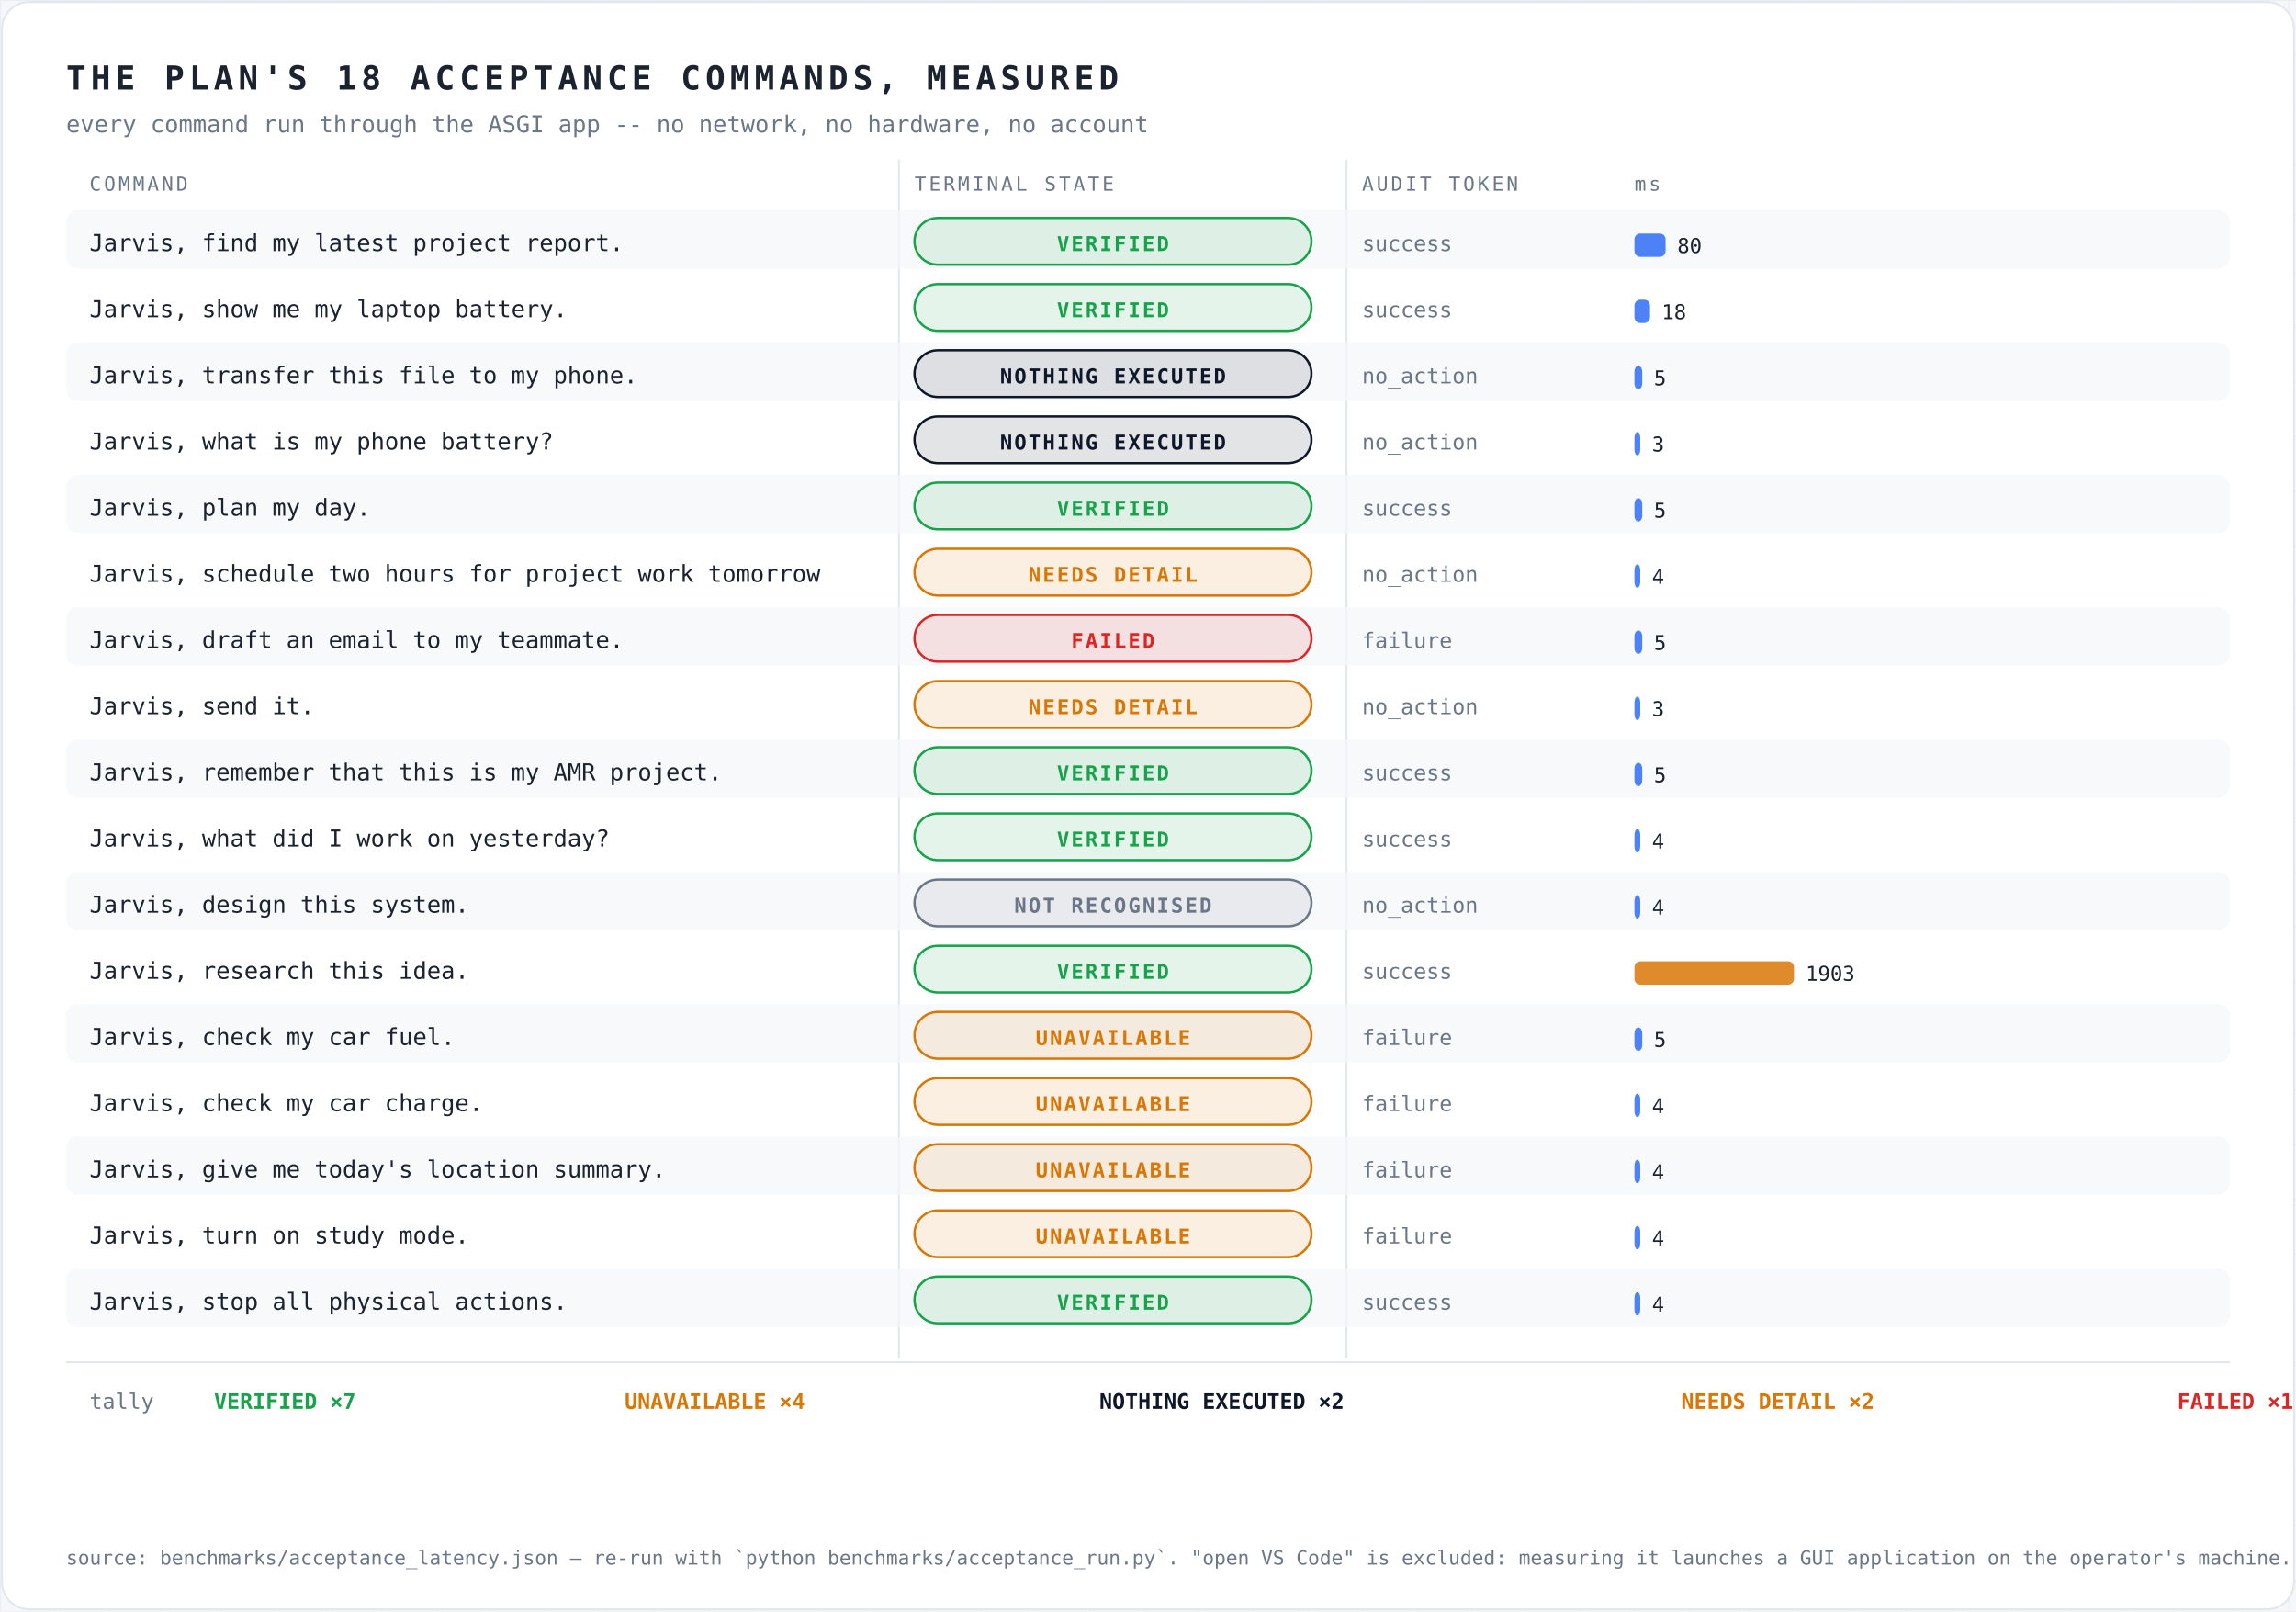
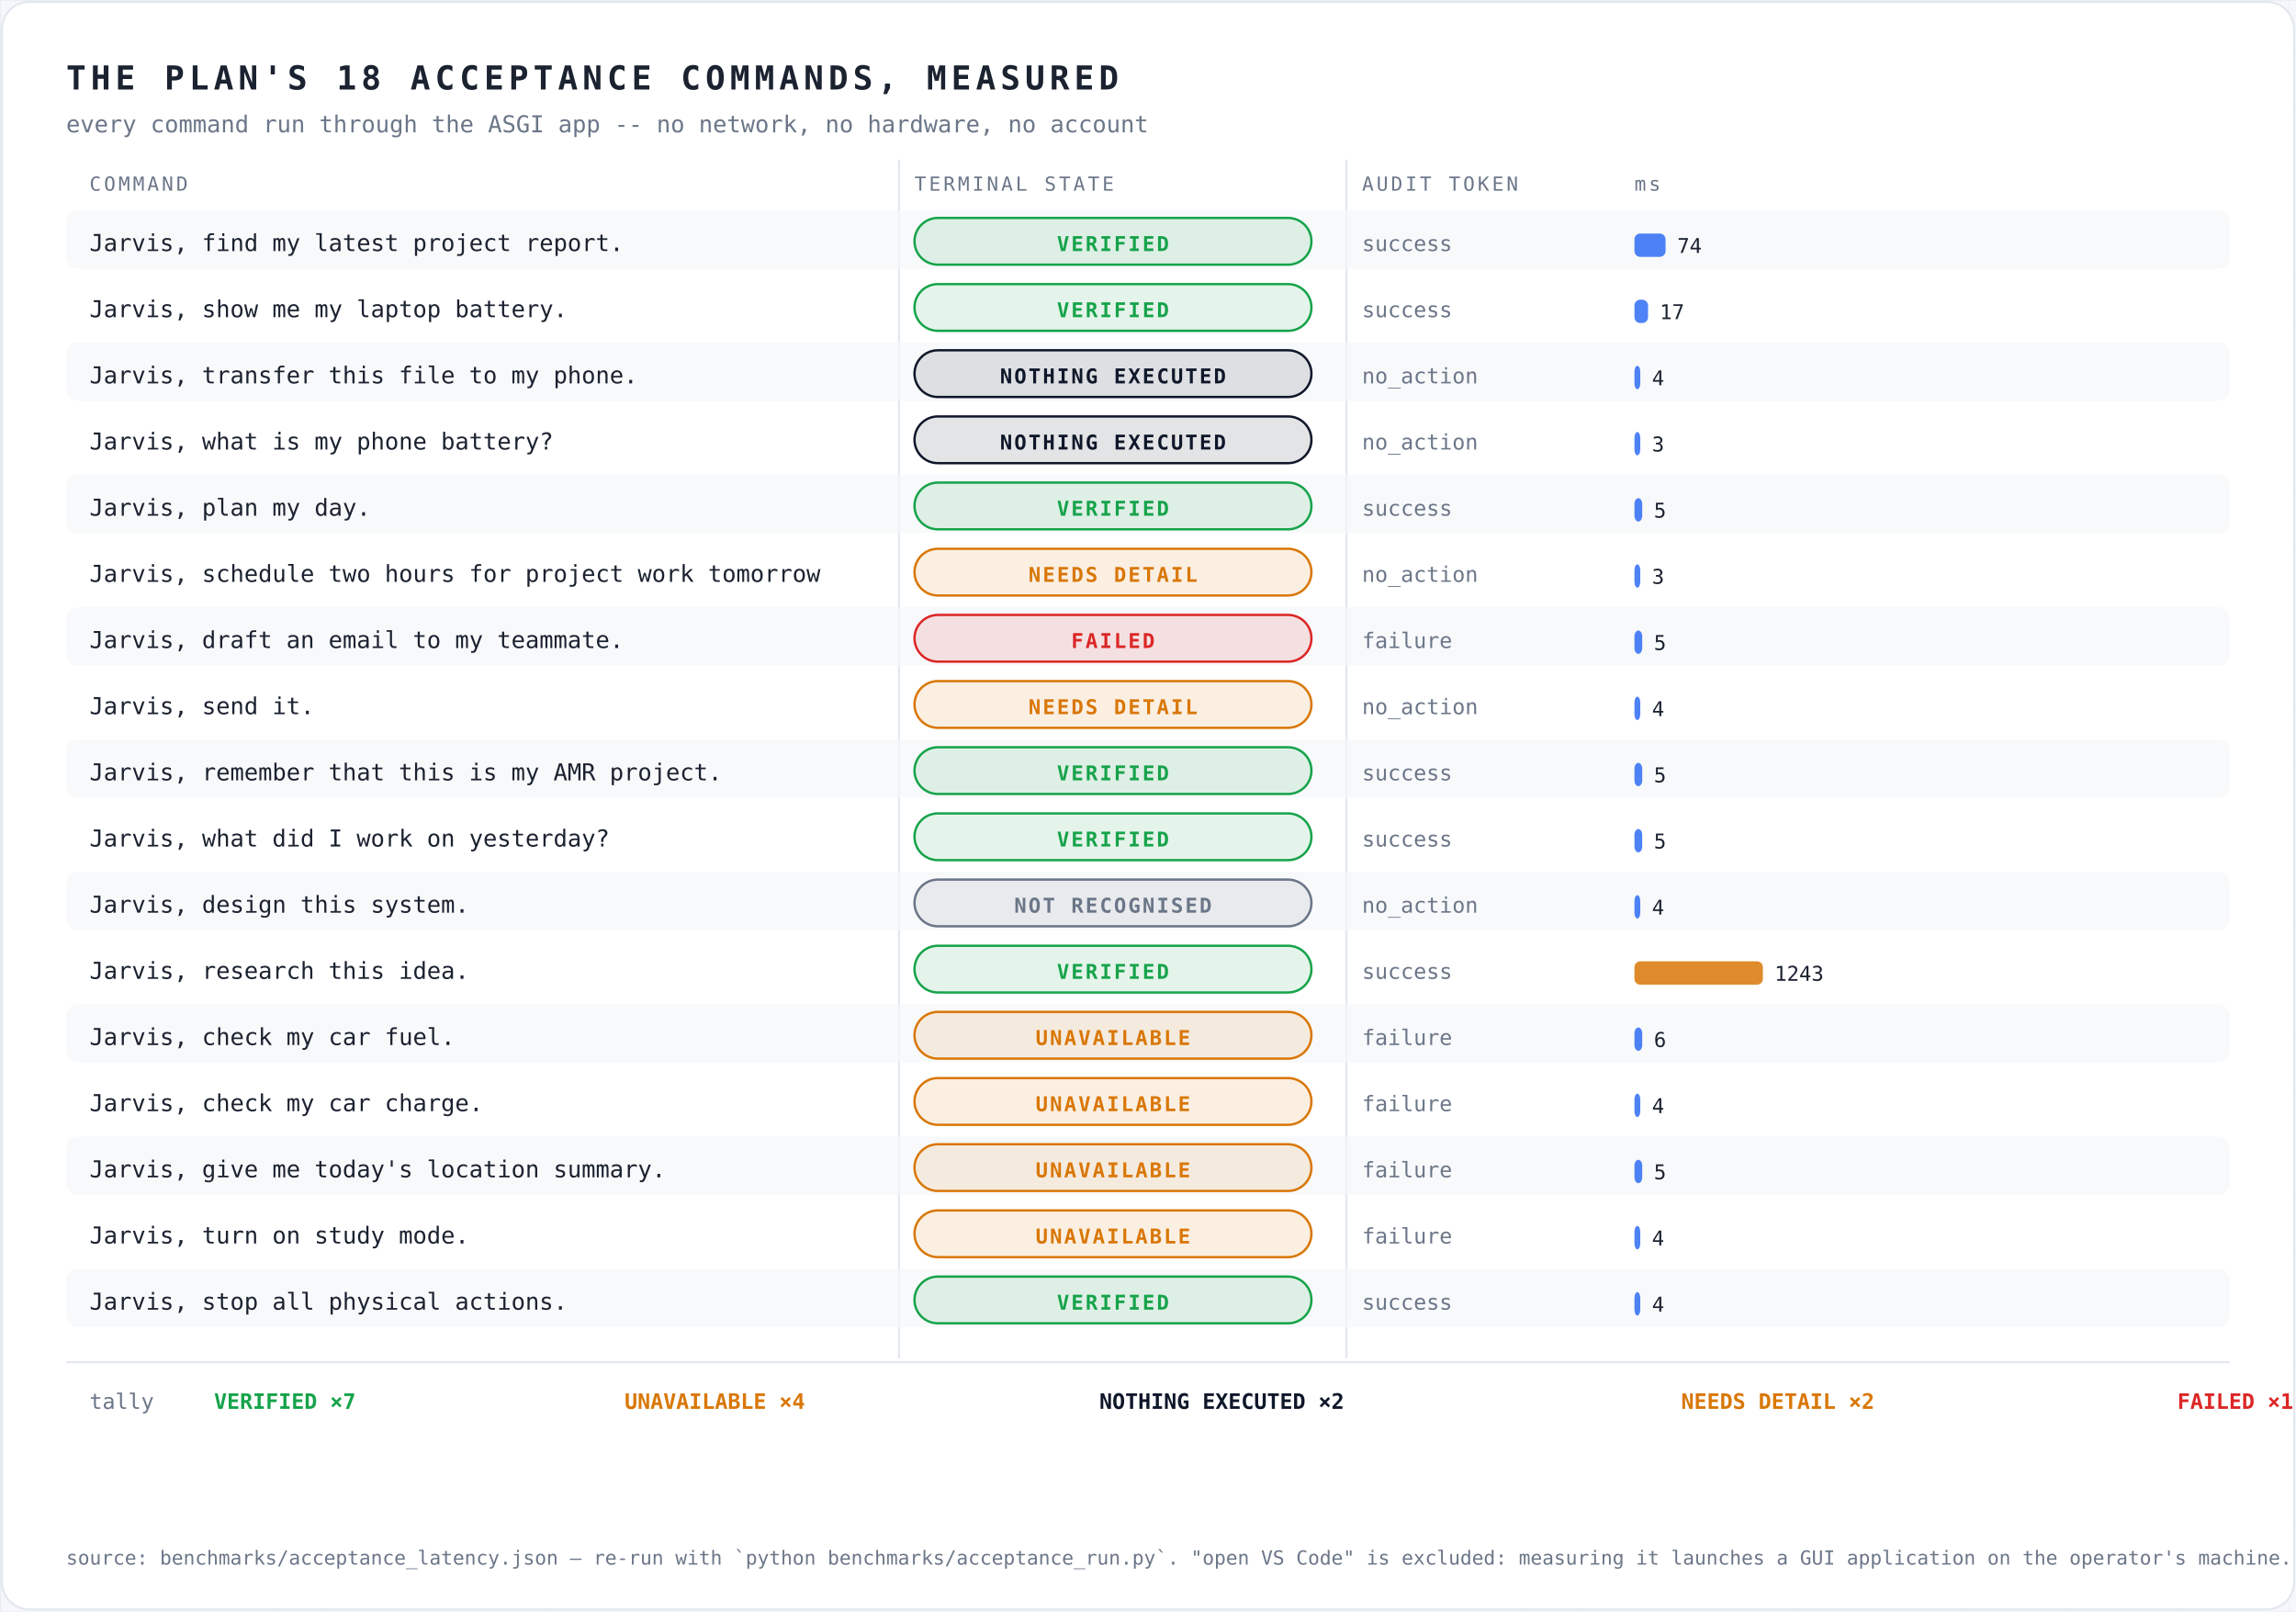
<svg xmlns="http://www.w3.org/2000/svg" width="1180" height="828" viewBox="0 0 1180 828" role="img" aria-label="THE PLAN'S 18 ACCEPTANCE COMMANDS, MEASURED: every command run through the ASGI app -- no network, no hardware, no account">
  <defs>
    <pattern id="grid" width="28" height="28" patternUnits="userSpaceOnUse">
      <path d="M28 0H0v28" fill="none" stroke="#e2e7ef" stroke-width="1" />
    </pattern>
  </defs>
  <rect width="100%" height="100%" fill="#f5f7fa" />
  <rect width="100%" height="100%" fill="url(#grid)" opacity=".55" />
  <rect x="1" y="1" width="1178" height="826" rx="14" fill="#ffffff" stroke="#e2e7ef" />
  <text x="34" y="46" font-family="ui-monospace, 'SF Mono', Menlo, Consolas, monospace" font-size="17" font-weight="700" letter-spacing="2.4" fill="#1b2230">THE PLAN'S 18 ACCEPTANCE COMMANDS, MEASURED</text>
  <text x="34" y="68" font-family="ui-monospace, 'SF Mono', Menlo, Consolas, monospace" font-size="12" fill="#6b7688">every command run through the ASGI app -- no network, no hardware, no account</text>
  <text x="46" y="98" font-family="ui-monospace, 'SF Mono', Menlo, Consolas, monospace" font-size="10" letter-spacing="1.4" fill="#6b7688">COMMAND</text>
  <text x="470" y="98" font-family="ui-monospace, 'SF Mono', Menlo, Consolas, monospace" font-size="10" letter-spacing="1.4" fill="#6b7688">TERMINAL STATE</text>
  <text x="700" y="98" font-family="ui-monospace, 'SF Mono', Menlo, Consolas, monospace" font-size="10" letter-spacing="1.4" fill="#6b7688">AUDIT TOKEN</text>
  <text x="840" y="98" font-family="ui-monospace, 'SF Mono', Menlo, Consolas, monospace" font-size="10" letter-spacing="1.4" fill="#6b7688">ms</text>
  <line x1="462" y1="82" x2="462" y2="698" stroke="#e2e7ef" />
  <line x1="692" y1="82" x2="692" y2="698" stroke="#e2e7ef" />
  <rect x="34" y="108" width="1112" height="30" rx="6" fill="#f5f7fa" opacity=".7" />
  <text x="46" y="129" font-family="ui-monospace, 'SF Mono', Menlo, Consolas, monospace" font-size="12" fill="#1b2230">Jarvis, find my latest project report.</text>
  <rect x="470" y="112" width="204" height="24" rx="12" fill="#16a34a" opacity=".12" />
  <rect x="470" y="112" width="204" height="24" rx="12" fill="none" stroke="#16a34a" stroke-width="1.2" />
  <text x="572.0" y="129" text-anchor="middle" font-family="ui-monospace, 'SF Mono', Menlo, Consolas, monospace" font-size="10.5" font-weight="700" letter-spacing="1" fill="#16a34a">VERIFIED</text>
  <text x="700" y="129" font-family="ui-monospace, 'SF Mono', Menlo, Consolas, monospace" font-size="11" fill="#6b7688">success</text>
  <rect x="840" y="120" width="16" height="12" rx="3" fill="#2f6df6" opacity=".85" />
-   <text x="862" y="130" font-family="ui-monospace, 'SF Mono', Menlo, Consolas, monospace" font-size="10.5" fill="#1b2230">80</text>
+   <text x="862" y="130" font-family="ui-monospace, 'SF Mono', Menlo, Consolas, monospace" font-size="10.5" fill="#1b2230">74</text>
  <text x="46" y="163" font-family="ui-monospace, 'SF Mono', Menlo, Consolas, monospace" font-size="12" fill="#1b2230">Jarvis, show me my laptop battery.</text>
  <rect x="470" y="146" width="204" height="24" rx="12" fill="#16a34a" opacity=".12" />
  <rect x="470" y="146" width="204" height="24" rx="12" fill="none" stroke="#16a34a" stroke-width="1.2" />
  <text x="572.0" y="163" text-anchor="middle" font-family="ui-monospace, 'SF Mono', Menlo, Consolas, monospace" font-size="10.5" font-weight="700" letter-spacing="1" fill="#16a34a">VERIFIED</text>
  <text x="700" y="163" font-family="ui-monospace, 'SF Mono', Menlo, Consolas, monospace" font-size="11" fill="#6b7688">success</text>
-   <rect x="840" y="154" width="8" height="12" rx="3" fill="#2f6df6" opacity=".85" />
-   <text x="854" y="164" font-family="ui-monospace, 'SF Mono', Menlo, Consolas, monospace" font-size="10.5" fill="#1b2230">18</text>
+   <rect x="840" y="154" width="7" height="12" rx="3" fill="#2f6df6" opacity=".85" />
+   <text x="853" y="164" font-family="ui-monospace, 'SF Mono', Menlo, Consolas, monospace" font-size="10.5" fill="#1b2230">17</text>
  <rect x="34" y="176" width="1112" height="30" rx="6" fill="#f5f7fa" opacity=".7" />
  <text x="46" y="197" font-family="ui-monospace, 'SF Mono', Menlo, Consolas, monospace" font-size="12" fill="#1b2230">Jarvis, transfer this file to my phone.</text>
  <rect x="470" y="180" width="204" height="24" rx="12" fill="#0f172a" opacity=".12" />
  <rect x="470" y="180" width="204" height="24" rx="12" fill="none" stroke="#0f172a" stroke-width="1.2" />
  <text x="572.0" y="197" text-anchor="middle" font-family="ui-monospace, 'SF Mono', Menlo, Consolas, monospace" font-size="10.5" font-weight="700" letter-spacing="1" fill="#0f172a">NOTHING EXECUTED</text>
  <text x="700" y="197" font-family="ui-monospace, 'SF Mono', Menlo, Consolas, monospace" font-size="11" fill="#6b7688">no_action</text>
-   <rect x="840" y="188" width="4" height="12" rx="3" fill="#2f6df6" opacity=".85" />
-   <text x="850" y="198" font-family="ui-monospace, 'SF Mono', Menlo, Consolas, monospace" font-size="10.5" fill="#1b2230">5</text>
+   <rect x="840" y="188" width="3" height="12" rx="3" fill="#2f6df6" opacity=".85" />
+   <text x="849" y="198" font-family="ui-monospace, 'SF Mono', Menlo, Consolas, monospace" font-size="10.5" fill="#1b2230">4</text>
  <text x="46" y="231" font-family="ui-monospace, 'SF Mono', Menlo, Consolas, monospace" font-size="12" fill="#1b2230">Jarvis, what is my phone battery?</text>
  <rect x="470" y="214" width="204" height="24" rx="12" fill="#0f172a" opacity=".12" />
  <rect x="470" y="214" width="204" height="24" rx="12" fill="none" stroke="#0f172a" stroke-width="1.2" />
  <text x="572.0" y="231" text-anchor="middle" font-family="ui-monospace, 'SF Mono', Menlo, Consolas, monospace" font-size="10.5" font-weight="700" letter-spacing="1" fill="#0f172a">NOTHING EXECUTED</text>
  <text x="700" y="231" font-family="ui-monospace, 'SF Mono', Menlo, Consolas, monospace" font-size="11" fill="#6b7688">no_action</text>
  <rect x="840" y="222" width="3" height="12" rx="3" fill="#2f6df6" opacity=".85" />
  <text x="849" y="232" font-family="ui-monospace, 'SF Mono', Menlo, Consolas, monospace" font-size="10.5" fill="#1b2230">3</text>
  <rect x="34" y="244" width="1112" height="30" rx="6" fill="#f5f7fa" opacity=".7" />
  <text x="46" y="265" font-family="ui-monospace, 'SF Mono', Menlo, Consolas, monospace" font-size="12" fill="#1b2230">Jarvis, plan my day.</text>
  <rect x="470" y="248" width="204" height="24" rx="12" fill="#16a34a" opacity=".12" />
  <rect x="470" y="248" width="204" height="24" rx="12" fill="none" stroke="#16a34a" stroke-width="1.2" />
  <text x="572.0" y="265" text-anchor="middle" font-family="ui-monospace, 'SF Mono', Menlo, Consolas, monospace" font-size="10.5" font-weight="700" letter-spacing="1" fill="#16a34a">VERIFIED</text>
  <text x="700" y="265" font-family="ui-monospace, 'SF Mono', Menlo, Consolas, monospace" font-size="11" fill="#6b7688">success</text>
  <rect x="840" y="256" width="4" height="12" rx="3" fill="#2f6df6" opacity=".85" />
  <text x="850" y="266" font-family="ui-monospace, 'SF Mono', Menlo, Consolas, monospace" font-size="10.5" fill="#1b2230">5</text>
  <text x="46" y="299" font-family="ui-monospace, 'SF Mono', Menlo, Consolas, monospace" font-size="12" fill="#1b2230">Jarvis, schedule two hours for project work tomorrow</text>
  <rect x="470" y="282" width="204" height="24" rx="12" fill="#d97706" opacity=".12" />
  <rect x="470" y="282" width="204" height="24" rx="12" fill="none" stroke="#d97706" stroke-width="1.2" />
  <text x="572.0" y="299" text-anchor="middle" font-family="ui-monospace, 'SF Mono', Menlo, Consolas, monospace" font-size="10.5" font-weight="700" letter-spacing="1" fill="#d97706">NEEDS DETAIL</text>
  <text x="700" y="299" font-family="ui-monospace, 'SF Mono', Menlo, Consolas, monospace" font-size="11" fill="#6b7688">no_action</text>
  <rect x="840" y="290" width="3" height="12" rx="3" fill="#2f6df6" opacity=".85" />
-   <text x="849" y="300" font-family="ui-monospace, 'SF Mono', Menlo, Consolas, monospace" font-size="10.5" fill="#1b2230">4</text>
+   <text x="849" y="300" font-family="ui-monospace, 'SF Mono', Menlo, Consolas, monospace" font-size="10.5" fill="#1b2230">3</text>
  <rect x="34" y="312" width="1112" height="30" rx="6" fill="#f5f7fa" opacity=".7" />
  <text x="46" y="333" font-family="ui-monospace, 'SF Mono', Menlo, Consolas, monospace" font-size="12" fill="#1b2230">Jarvis, draft an email to my teammate.</text>
  <rect x="470" y="316" width="204" height="24" rx="12" fill="#dc2626" opacity=".12" />
  <rect x="470" y="316" width="204" height="24" rx="12" fill="none" stroke="#dc2626" stroke-width="1.2" />
  <text x="572.0" y="333" text-anchor="middle" font-family="ui-monospace, 'SF Mono', Menlo, Consolas, monospace" font-size="10.5" font-weight="700" letter-spacing="1" fill="#dc2626">FAILED</text>
  <text x="700" y="333" font-family="ui-monospace, 'SF Mono', Menlo, Consolas, monospace" font-size="11" fill="#6b7688">failure</text>
  <rect x="840" y="324" width="4" height="12" rx="3" fill="#2f6df6" opacity=".85" />
  <text x="850" y="334" font-family="ui-monospace, 'SF Mono', Menlo, Consolas, monospace" font-size="10.5" fill="#1b2230">5</text>
  <text x="46" y="367" font-family="ui-monospace, 'SF Mono', Menlo, Consolas, monospace" font-size="12" fill="#1b2230">Jarvis, send it.</text>
  <rect x="470" y="350" width="204" height="24" rx="12" fill="#d97706" opacity=".12" />
  <rect x="470" y="350" width="204" height="24" rx="12" fill="none" stroke="#d97706" stroke-width="1.2" />
  <text x="572.0" y="367" text-anchor="middle" font-family="ui-monospace, 'SF Mono', Menlo, Consolas, monospace" font-size="10.5" font-weight="700" letter-spacing="1" fill="#d97706">NEEDS DETAIL</text>
  <text x="700" y="367" font-family="ui-monospace, 'SF Mono', Menlo, Consolas, monospace" font-size="11" fill="#6b7688">no_action</text>
  <rect x="840" y="358" width="3" height="12" rx="3" fill="#2f6df6" opacity=".85" />
-   <text x="849" y="368" font-family="ui-monospace, 'SF Mono', Menlo, Consolas, monospace" font-size="10.5" fill="#1b2230">3</text>
+   <text x="849" y="368" font-family="ui-monospace, 'SF Mono', Menlo, Consolas, monospace" font-size="10.5" fill="#1b2230">4</text>
  <rect x="34" y="380" width="1112" height="30" rx="6" fill="#f5f7fa" opacity=".7" />
  <text x="46" y="401" font-family="ui-monospace, 'SF Mono', Menlo, Consolas, monospace" font-size="12" fill="#1b2230">Jarvis, remember that this is my AMR project.</text>
  <rect x="470" y="384" width="204" height="24" rx="12" fill="#16a34a" opacity=".12" />
  <rect x="470" y="384" width="204" height="24" rx="12" fill="none" stroke="#16a34a" stroke-width="1.2" />
  <text x="572.0" y="401" text-anchor="middle" font-family="ui-monospace, 'SF Mono', Menlo, Consolas, monospace" font-size="10.5" font-weight="700" letter-spacing="1" fill="#16a34a">VERIFIED</text>
  <text x="700" y="401" font-family="ui-monospace, 'SF Mono', Menlo, Consolas, monospace" font-size="11" fill="#6b7688">success</text>
  <rect x="840" y="392" width="4" height="12" rx="3" fill="#2f6df6" opacity=".85" />
  <text x="850" y="402" font-family="ui-monospace, 'SF Mono', Menlo, Consolas, monospace" font-size="10.5" fill="#1b2230">5</text>
  <text x="46" y="435" font-family="ui-monospace, 'SF Mono', Menlo, Consolas, monospace" font-size="12" fill="#1b2230">Jarvis, what did I work on yesterday?</text>
  <rect x="470" y="418" width="204" height="24" rx="12" fill="#16a34a" opacity=".12" />
  <rect x="470" y="418" width="204" height="24" rx="12" fill="none" stroke="#16a34a" stroke-width="1.2" />
  <text x="572.0" y="435" text-anchor="middle" font-family="ui-monospace, 'SF Mono', Menlo, Consolas, monospace" font-size="10.5" font-weight="700" letter-spacing="1" fill="#16a34a">VERIFIED</text>
  <text x="700" y="435" font-family="ui-monospace, 'SF Mono', Menlo, Consolas, monospace" font-size="11" fill="#6b7688">success</text>
-   <rect x="840" y="426" width="3" height="12" rx="3" fill="#2f6df6" opacity=".85" />
-   <text x="849" y="436" font-family="ui-monospace, 'SF Mono', Menlo, Consolas, monospace" font-size="10.5" fill="#1b2230">4</text>
+   <rect x="840" y="426" width="4" height="12" rx="3" fill="#2f6df6" opacity=".85" />
+   <text x="850" y="436" font-family="ui-monospace, 'SF Mono', Menlo, Consolas, monospace" font-size="10.5" fill="#1b2230">5</text>
  <rect x="34" y="448" width="1112" height="30" rx="6" fill="#f5f7fa" opacity=".7" />
  <text x="46" y="469" font-family="ui-monospace, 'SF Mono', Menlo, Consolas, monospace" font-size="12" fill="#1b2230">Jarvis, design this system.</text>
  <rect x="470" y="452" width="204" height="24" rx="12" fill="#6b7688" opacity=".12" />
  <rect x="470" y="452" width="204" height="24" rx="12" fill="none" stroke="#6b7688" stroke-width="1.2" />
  <text x="572.0" y="469" text-anchor="middle" font-family="ui-monospace, 'SF Mono', Menlo, Consolas, monospace" font-size="10.5" font-weight="700" letter-spacing="1" fill="#6b7688">NOT RECOGNISED</text>
  <text x="700" y="469" font-family="ui-monospace, 'SF Mono', Menlo, Consolas, monospace" font-size="11" fill="#6b7688">no_action</text>
  <rect x="840" y="460" width="3" height="12" rx="3" fill="#2f6df6" opacity=".85" />
  <text x="849" y="470" font-family="ui-monospace, 'SF Mono', Menlo, Consolas, monospace" font-size="10.5" fill="#1b2230">4</text>
  <text x="46" y="503" font-family="ui-monospace, 'SF Mono', Menlo, Consolas, monospace" font-size="12" fill="#1b2230">Jarvis, research this idea.</text>
  <rect x="470" y="486" width="204" height="24" rx="12" fill="#16a34a" opacity=".12" />
  <rect x="470" y="486" width="204" height="24" rx="12" fill="none" stroke="#16a34a" stroke-width="1.2" />
  <text x="572.0" y="503" text-anchor="middle" font-family="ui-monospace, 'SF Mono', Menlo, Consolas, monospace" font-size="10.5" font-weight="700" letter-spacing="1" fill="#16a34a">VERIFIED</text>
  <text x="700" y="503" font-family="ui-monospace, 'SF Mono', Menlo, Consolas, monospace" font-size="11" fill="#6b7688">success</text>
-   <rect x="840" y="494" width="82" height="12" rx="3" fill="#d97706" opacity=".85" />
-   <text x="928" y="504" font-family="ui-monospace, 'SF Mono', Menlo, Consolas, monospace" font-size="10.5" fill="#1b2230">1903</text>
+   <rect x="840" y="494" width="66" height="12" rx="3" fill="#d97706" opacity=".85" />
+   <text x="912" y="504" font-family="ui-monospace, 'SF Mono', Menlo, Consolas, monospace" font-size="10.5" fill="#1b2230">1243</text>
  <rect x="34" y="516" width="1112" height="30" rx="6" fill="#f5f7fa" opacity=".7" />
  <text x="46" y="537" font-family="ui-monospace, 'SF Mono', Menlo, Consolas, monospace" font-size="12" fill="#1b2230">Jarvis, check my car fuel.</text>
  <rect x="470" y="520" width="204" height="24" rx="12" fill="#d97706" opacity=".12" />
  <rect x="470" y="520" width="204" height="24" rx="12" fill="none" stroke="#d97706" stroke-width="1.2" />
  <text x="572.0" y="537" text-anchor="middle" font-family="ui-monospace, 'SF Mono', Menlo, Consolas, monospace" font-size="10.5" font-weight="700" letter-spacing="1" fill="#d97706">UNAVAILABLE</text>
  <text x="700" y="537" font-family="ui-monospace, 'SF Mono', Menlo, Consolas, monospace" font-size="11" fill="#6b7688">failure</text>
  <rect x="840" y="528" width="4" height="12" rx="3" fill="#2f6df6" opacity=".85" />
-   <text x="850" y="538" font-family="ui-monospace, 'SF Mono', Menlo, Consolas, monospace" font-size="10.5" fill="#1b2230">5</text>
+   <text x="850" y="538" font-family="ui-monospace, 'SF Mono', Menlo, Consolas, monospace" font-size="10.5" fill="#1b2230">6</text>
  <text x="46" y="571" font-family="ui-monospace, 'SF Mono', Menlo, Consolas, monospace" font-size="12" fill="#1b2230">Jarvis, check my car charge.</text>
  <rect x="470" y="554" width="204" height="24" rx="12" fill="#d97706" opacity=".12" />
  <rect x="470" y="554" width="204" height="24" rx="12" fill="none" stroke="#d97706" stroke-width="1.2" />
  <text x="572.0" y="571" text-anchor="middle" font-family="ui-monospace, 'SF Mono', Menlo, Consolas, monospace" font-size="10.5" font-weight="700" letter-spacing="1" fill="#d97706">UNAVAILABLE</text>
  <text x="700" y="571" font-family="ui-monospace, 'SF Mono', Menlo, Consolas, monospace" font-size="11" fill="#6b7688">failure</text>
  <rect x="840" y="562" width="3" height="12" rx="3" fill="#2f6df6" opacity=".85" />
  <text x="849" y="572" font-family="ui-monospace, 'SF Mono', Menlo, Consolas, monospace" font-size="10.5" fill="#1b2230">4</text>
  <rect x="34" y="584" width="1112" height="30" rx="6" fill="#f5f7fa" opacity=".7" />
  <text x="46" y="605" font-family="ui-monospace, 'SF Mono', Menlo, Consolas, monospace" font-size="12" fill="#1b2230">Jarvis, give me today's location summary.</text>
  <rect x="470" y="588" width="204" height="24" rx="12" fill="#d97706" opacity=".12" />
  <rect x="470" y="588" width="204" height="24" rx="12" fill="none" stroke="#d97706" stroke-width="1.2" />
  <text x="572.0" y="605" text-anchor="middle" font-family="ui-monospace, 'SF Mono', Menlo, Consolas, monospace" font-size="10.5" font-weight="700" letter-spacing="1" fill="#d97706">UNAVAILABLE</text>
  <text x="700" y="605" font-family="ui-monospace, 'SF Mono', Menlo, Consolas, monospace" font-size="11" fill="#6b7688">failure</text>
-   <rect x="840" y="596" width="3" height="12" rx="3" fill="#2f6df6" opacity=".85" />
-   <text x="849" y="606" font-family="ui-monospace, 'SF Mono', Menlo, Consolas, monospace" font-size="10.5" fill="#1b2230">4</text>
+   <rect x="840" y="596" width="4" height="12" rx="3" fill="#2f6df6" opacity=".85" />
+   <text x="850" y="606" font-family="ui-monospace, 'SF Mono', Menlo, Consolas, monospace" font-size="10.5" fill="#1b2230">5</text>
  <text x="46" y="639" font-family="ui-monospace, 'SF Mono', Menlo, Consolas, monospace" font-size="12" fill="#1b2230">Jarvis, turn on study mode.</text>
  <rect x="470" y="622" width="204" height="24" rx="12" fill="#d97706" opacity=".12" />
  <rect x="470" y="622" width="204" height="24" rx="12" fill="none" stroke="#d97706" stroke-width="1.2" />
  <text x="572.0" y="639" text-anchor="middle" font-family="ui-monospace, 'SF Mono', Menlo, Consolas, monospace" font-size="10.5" font-weight="700" letter-spacing="1" fill="#d97706">UNAVAILABLE</text>
  <text x="700" y="639" font-family="ui-monospace, 'SF Mono', Menlo, Consolas, monospace" font-size="11" fill="#6b7688">failure</text>
  <rect x="840" y="630" width="3" height="12" rx="3" fill="#2f6df6" opacity=".85" />
  <text x="849" y="640" font-family="ui-monospace, 'SF Mono', Menlo, Consolas, monospace" font-size="10.5" fill="#1b2230">4</text>
  <rect x="34" y="652" width="1112" height="30" rx="6" fill="#f5f7fa" opacity=".7" />
  <text x="46" y="673" font-family="ui-monospace, 'SF Mono', Menlo, Consolas, monospace" font-size="12" fill="#1b2230">Jarvis, stop all physical actions.</text>
  <rect x="470" y="656" width="204" height="24" rx="12" fill="#16a34a" opacity=".12" />
  <rect x="470" y="656" width="204" height="24" rx="12" fill="none" stroke="#16a34a" stroke-width="1.2" />
  <text x="572.0" y="673" text-anchor="middle" font-family="ui-monospace, 'SF Mono', Menlo, Consolas, monospace" font-size="10.5" font-weight="700" letter-spacing="1" fill="#16a34a">VERIFIED</text>
  <text x="700" y="673" font-family="ui-monospace, 'SF Mono', Menlo, Consolas, monospace" font-size="11" fill="#6b7688">success</text>
  <rect x="840" y="664" width="3" height="12" rx="3" fill="#2f6df6" opacity=".85" />
  <text x="849" y="674" font-family="ui-monospace, 'SF Mono', Menlo, Consolas, monospace" font-size="10.5" fill="#1b2230">4</text>
  <line x1="34" y1="700" x2="1146" y2="700" stroke="#e2e7ef" />
  <text x="46" y="724" font-family="ui-monospace, 'SF Mono', Menlo, Consolas, monospace" font-size="11" fill="#6b7688">tally</text>
  <text x="110" y="724" font-family="ui-monospace, 'SF Mono', Menlo, Consolas, monospace" font-size="11" font-weight="700" fill="#16a34a">VERIFIED ×7</text>
  <text x="321" y="724" font-family="ui-monospace, 'SF Mono', Menlo, Consolas, monospace" font-size="11" font-weight="700" fill="#d97706">UNAVAILABLE ×4</text>
  <text x="565" y="724" font-family="ui-monospace, 'SF Mono', Menlo, Consolas, monospace" font-size="11" font-weight="700" fill="#0f172a">NOTHING EXECUTED ×2</text>
  <text x="864" y="724" font-family="ui-monospace, 'SF Mono', Menlo, Consolas, monospace" font-size="11" font-weight="700" fill="#d97706">NEEDS DETAIL ×2</text>
  <text x="1119" y="724" font-family="ui-monospace, 'SF Mono', Menlo, Consolas, monospace" font-size="11" font-weight="700" fill="#dc2626">FAILED ×1</text>
  <text x="1308" y="724" font-family="ui-monospace, 'SF Mono', Menlo, Consolas, monospace" font-size="11" font-weight="700" fill="#6b7688">NOT RECOGNISED ×1</text>
  <text x="34" y="804" font-family="ui-monospace, 'SF Mono', Menlo, Consolas, monospace" font-size="10" fill="#6b7688">source: benchmarks/acceptance_latency.json — re-run with `python benchmarks/acceptance_run.py`. "open VS Code" is excluded: measuring it launches a GUI application on the operator's machine.</text>
</svg>
